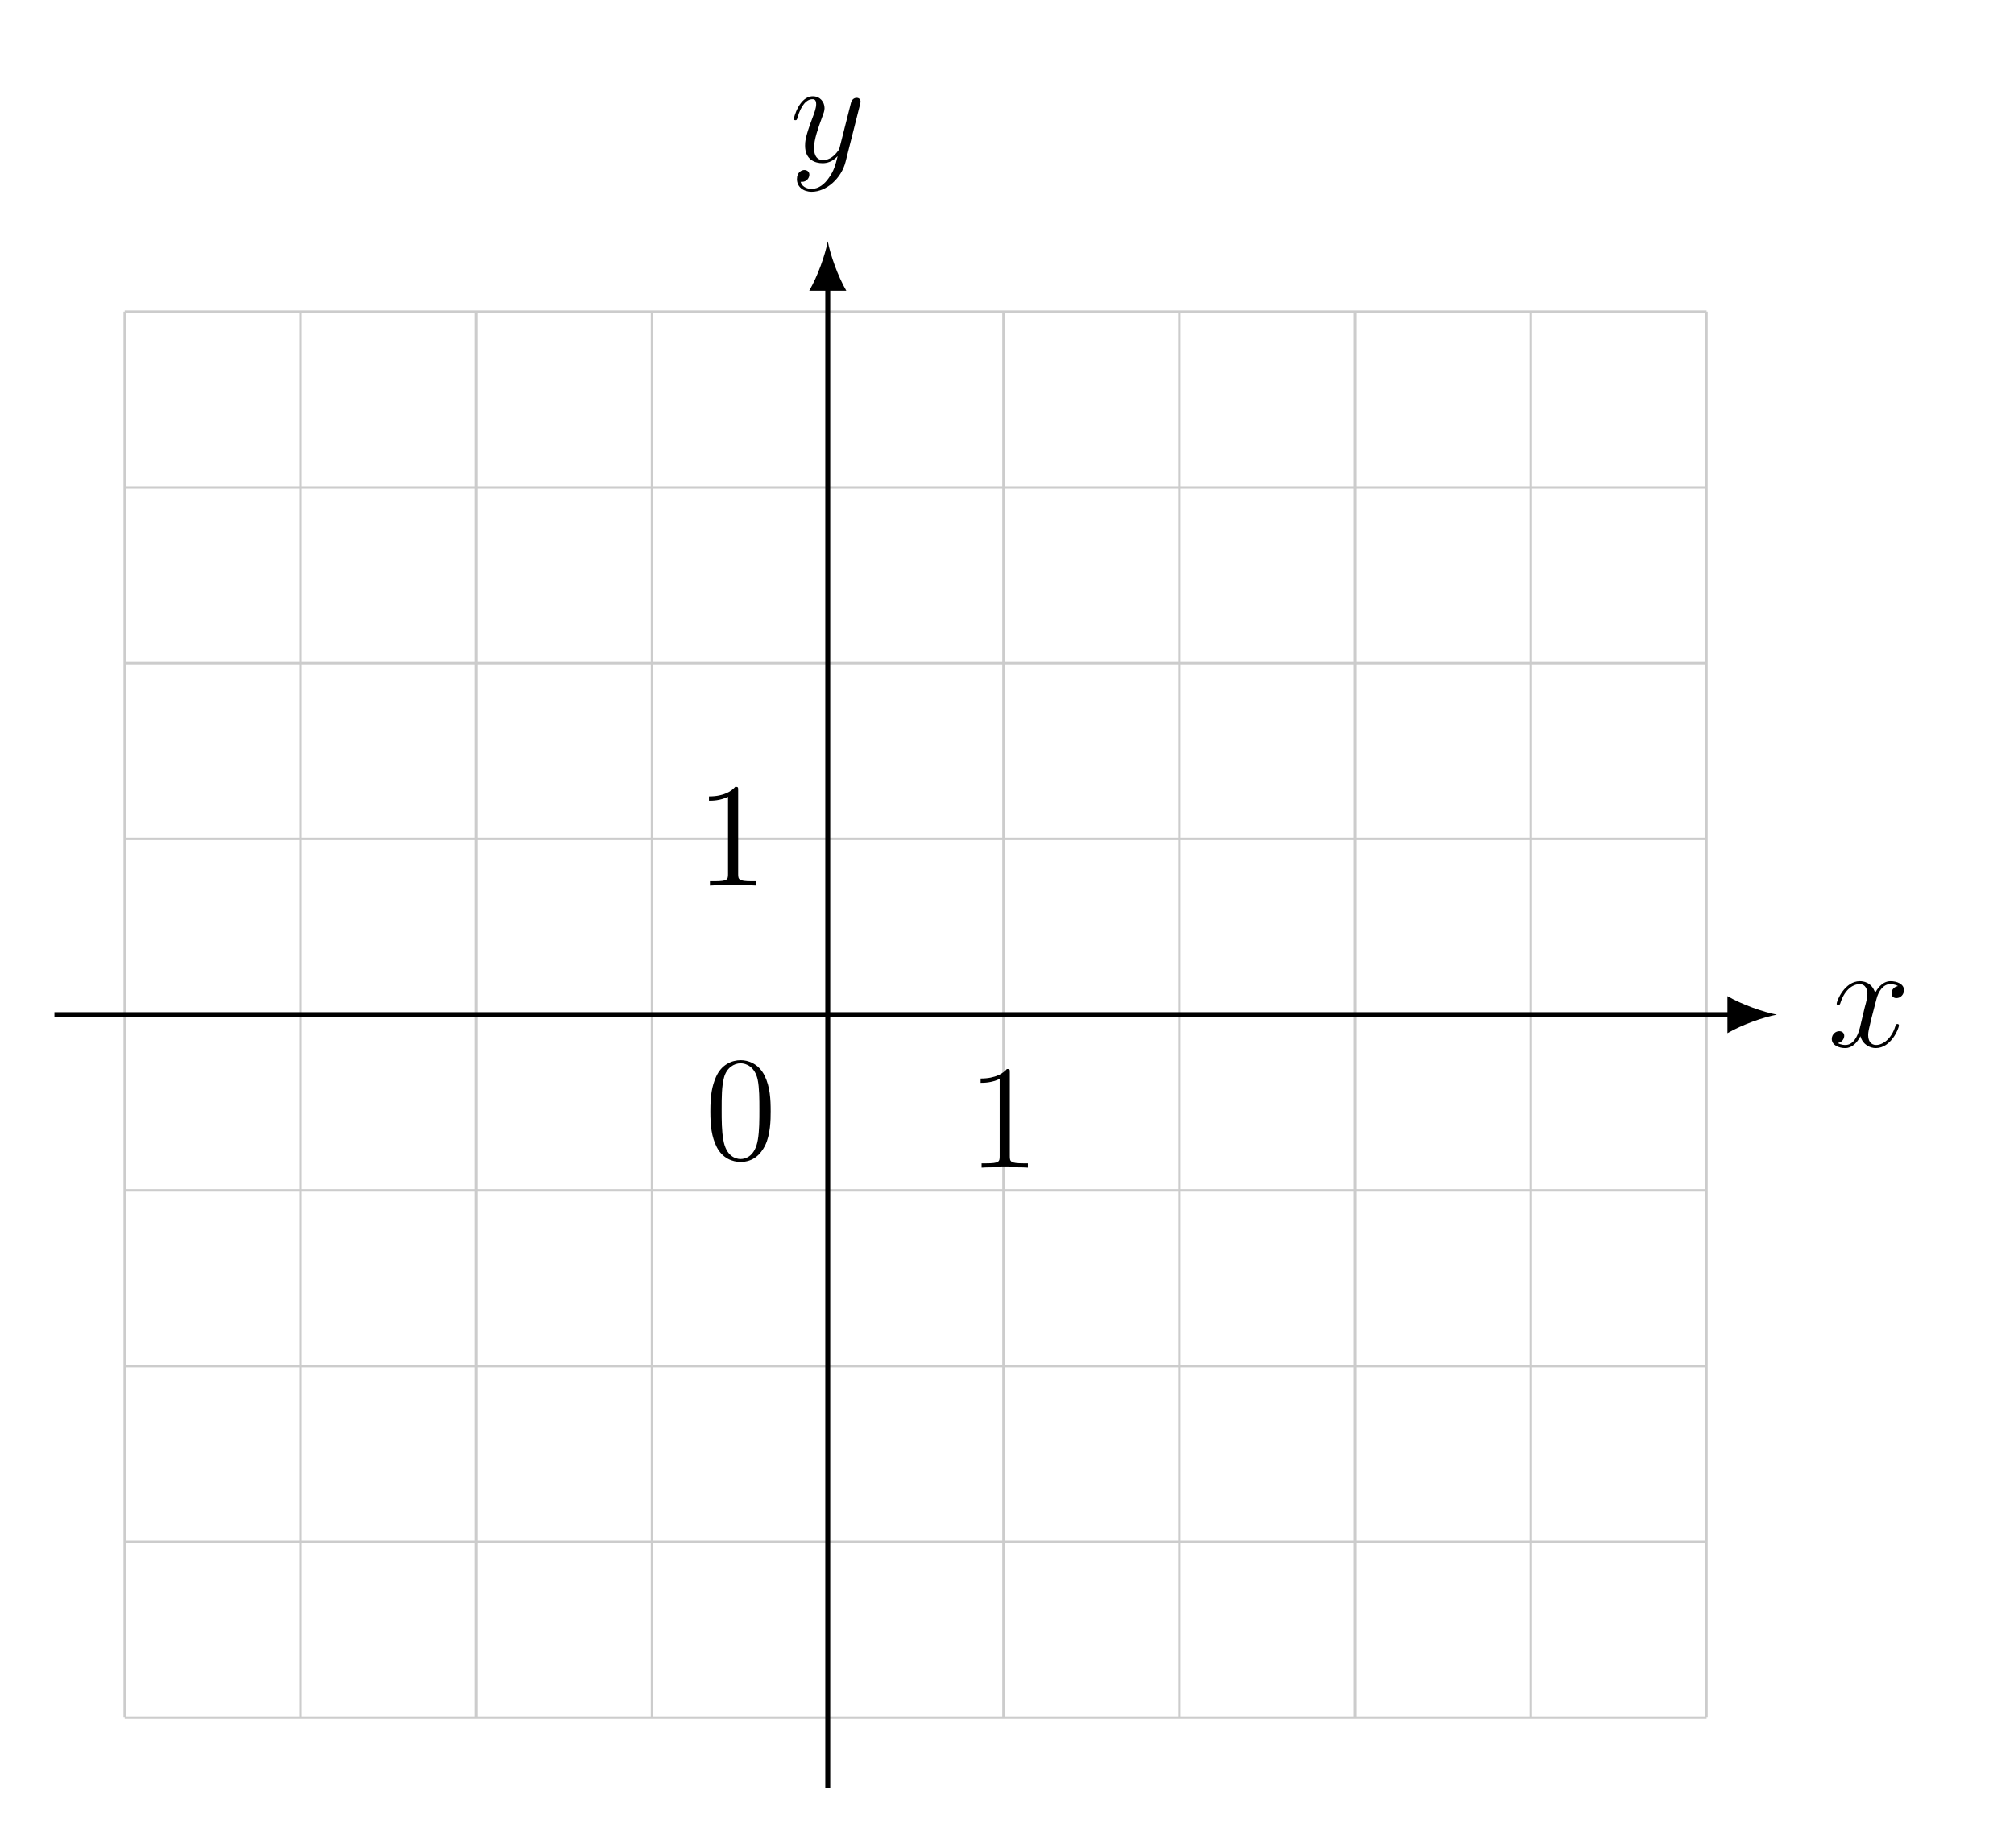
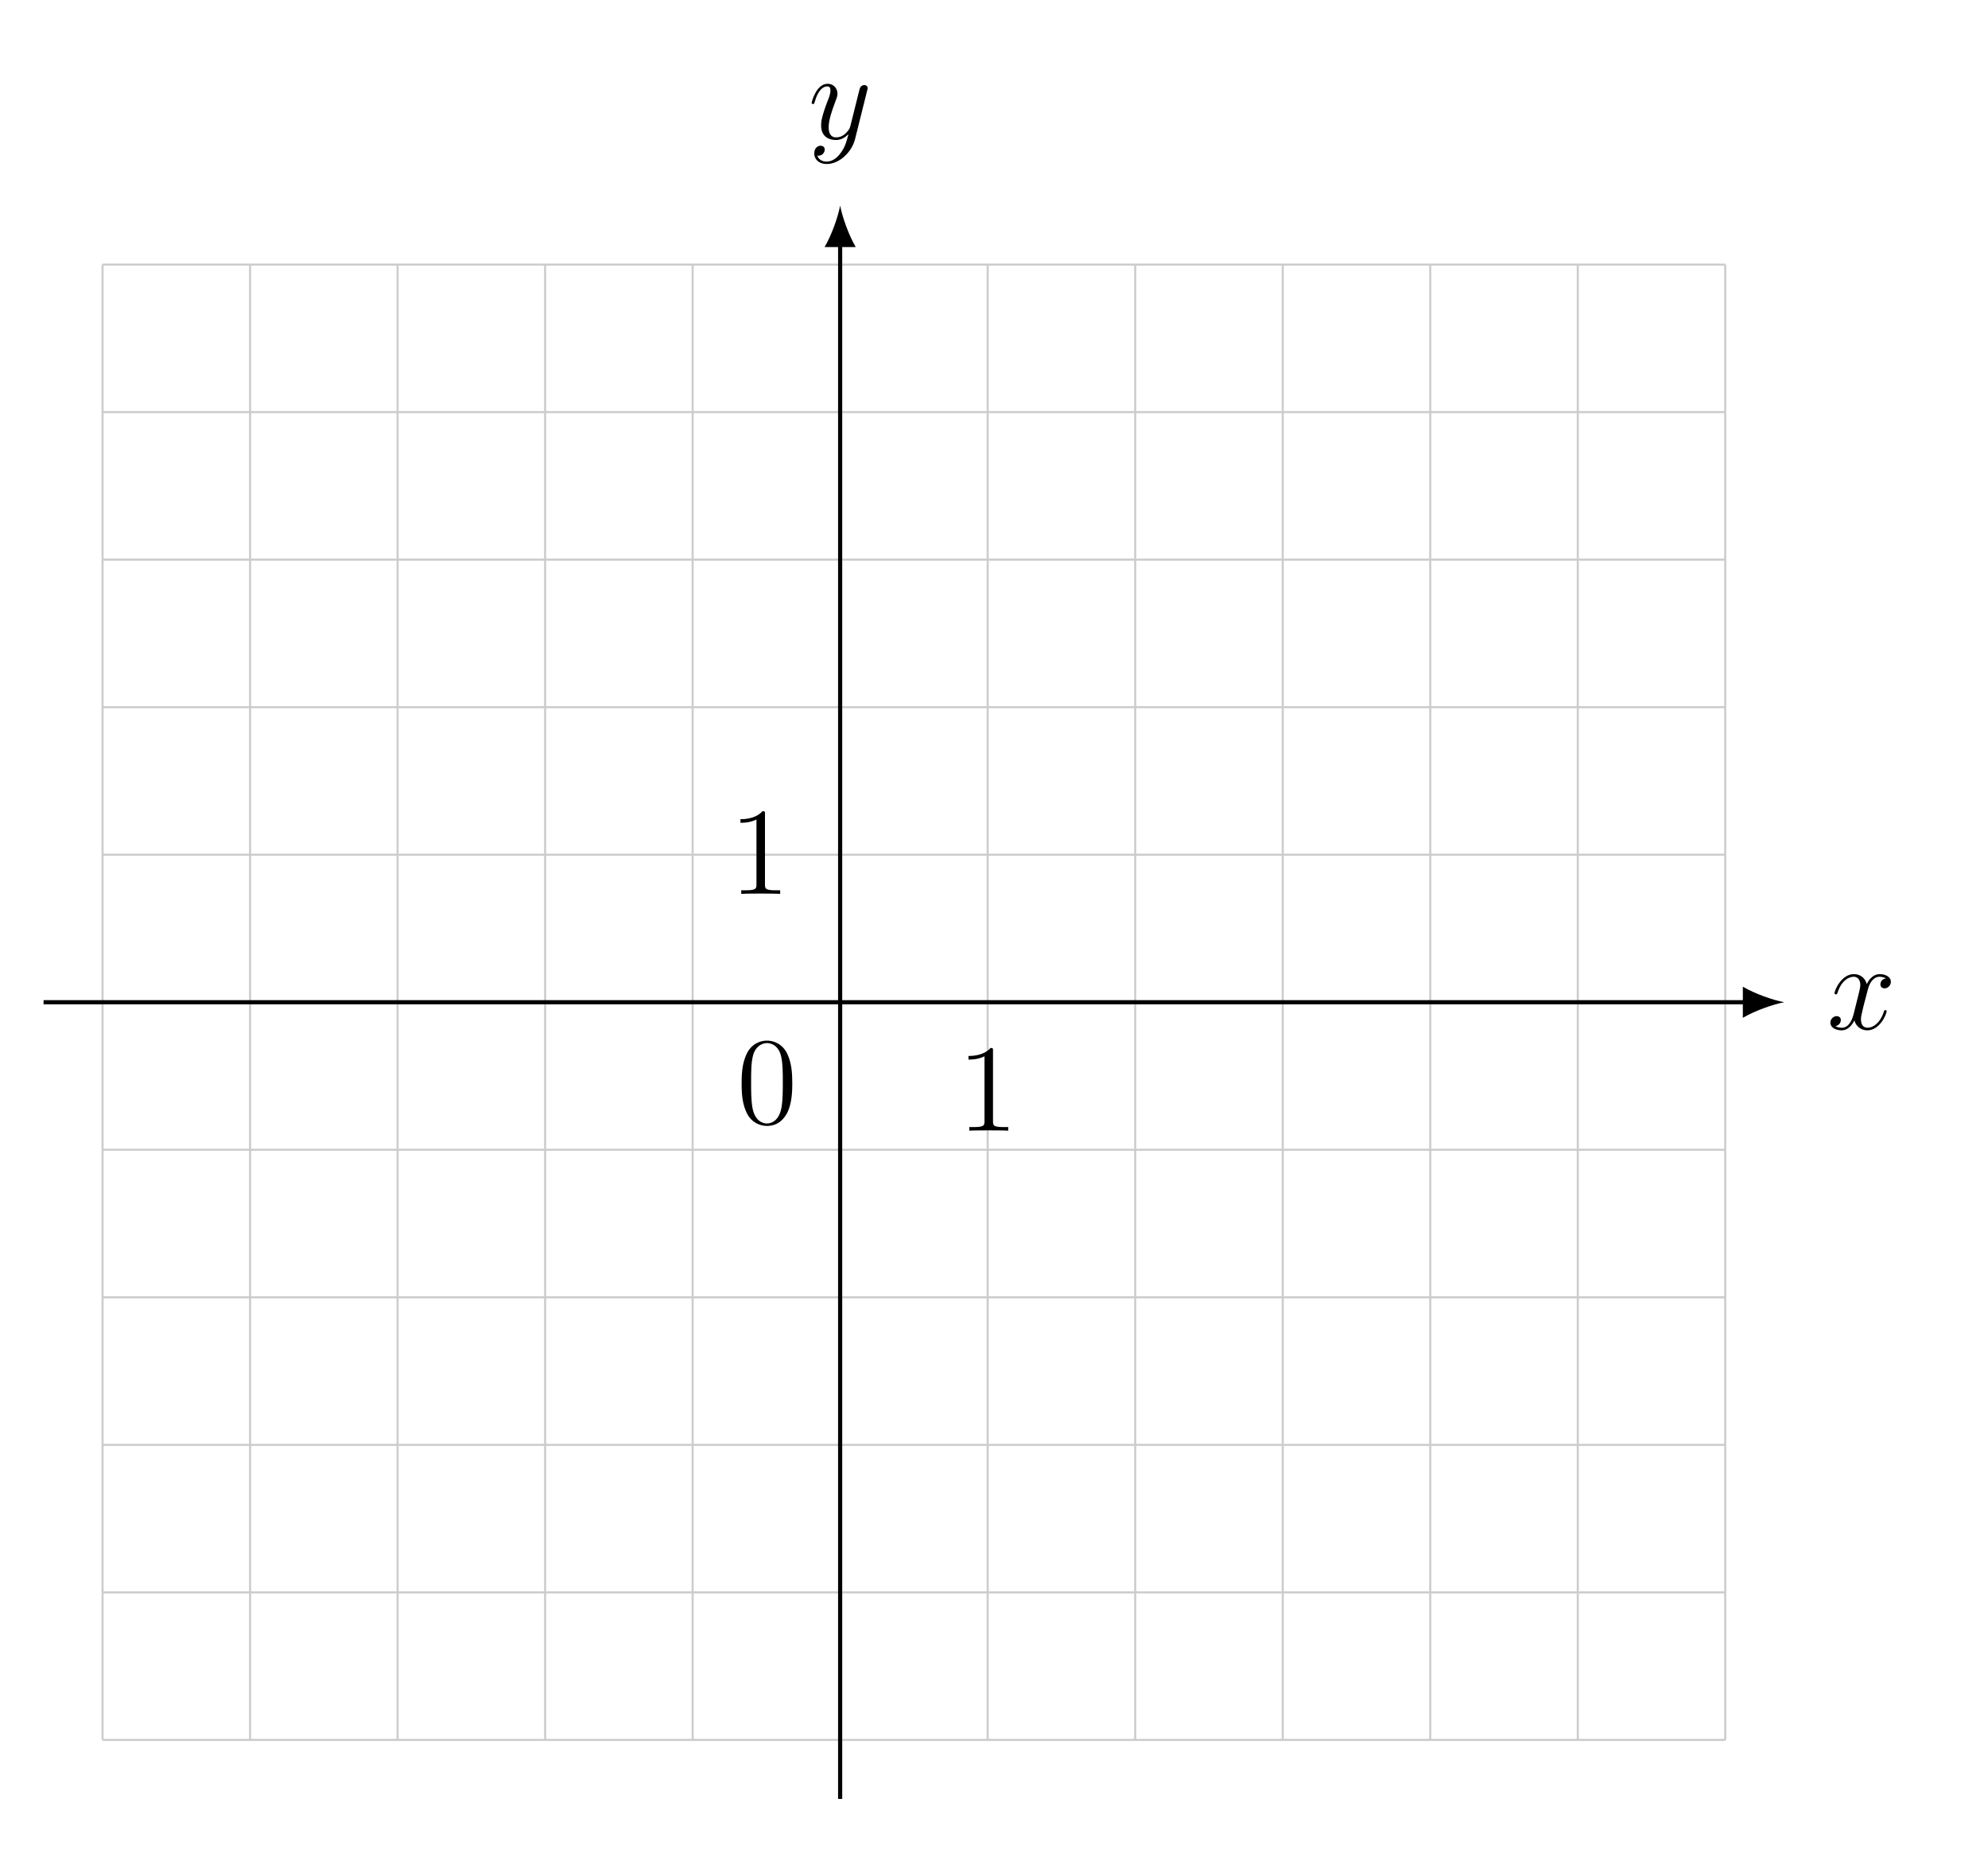
- <svg xmlns="http://www.w3.org/2000/svg" xmlns:xlink="http://www.w3.org/1999/xlink" data-source-hash="1454d83c20a7" width="161.721pt" height="148.368pt" viewBox="0 0 161.721 148.368" version="1.2">
+ <svg xmlns="http://www.w3.org/2000/svg" xmlns:xlink="http://www.w3.org/1999/xlink" data-source-hash="adf80c60bf5f" width="190.068pt" height="176.714pt" viewBox="0 0 190.068 176.714" version="1.2">
  <defs>
    <g>
      <symbol overflow="visible" id="glyph0-0">
        <path style="stroke:none;" d="" />
      </symbol>
      <symbol overflow="visible" id="glyph0-1">
-         <path style="stroke:none;" d="M 5.719 -1.703 C 5.719 -1.766 5.672 -1.812 5.594 -1.812 C 5.484 -1.812 5.484 -1.75 5.438 -1.656 C 5.125 -0.609 4.422 -0.125 3.891 -0.125 C 3.484 -0.125 3.25 -0.422 3.25 -0.922 C 3.25 -1.172 3.297 -1.375 3.484 -2.156 L 3.906 -3.781 C 4.078 -4.484 4.484 -5.016 5.031 -5.016 C 5.031 -5.016 5.391 -5.016 5.641 -4.859 C 5.266 -4.781 5.125 -4.5 5.125 -4.281 C 5.125 -3.984 5.344 -3.891 5.516 -3.891 C 5.875 -3.891 6.125 -4.203 6.125 -4.531 C 6.125 -5.031 5.547 -5.25 5.047 -5.25 C 4.328 -5.25 3.922 -4.531 3.812 -4.312 C 3.531 -5.203 2.797 -5.25 2.578 -5.25 C 1.375 -5.25 0.719 -3.688 0.719 -3.422 C 0.719 -3.375 0.781 -3.328 0.859 -3.328 C 0.953 -3.328 0.969 -3.391 1 -3.438 C 1.406 -4.766 2.203 -5.016 2.547 -5.016 C 3.078 -5.016 3.188 -4.516 3.188 -4.234 C 3.188 -3.969 3.125 -3.688 2.969 -3.125 L 2.578 -1.484 C 2.391 -0.781 2.047 -0.125 1.422 -0.125 C 1.359 -0.125 1.062 -0.125 0.812 -0.281 C 1.234 -0.359 1.328 -0.719 1.328 -0.859 C 1.328 -1.094 1.156 -1.234 0.922 -1.234 C 0.641 -1.234 0.328 -0.984 0.328 -0.609 C 0.328 -0.109 0.891 0.125 1.406 0.125 C 1.969 0.125 2.375 -0.328 2.625 -0.828 C 2.828 -0.125 3.422 0.125 3.859 0.125 C 5.078 0.125 5.719 -1.438 5.719 -1.703 Z M 5.719 -1.703 " />
+         <path style="stroke:none;" d="M 5.703 -1.703 C 5.703 -1.766 5.656 -1.812 5.594 -1.812 C 5.484 -1.812 5.469 -1.75 5.438 -1.656 C 5.109 -0.609 4.422 -0.125 3.891 -0.125 C 3.469 -0.125 3.25 -0.422 3.25 -0.922 C 3.25 -1.172 3.297 -1.375 3.484 -2.156 L 3.906 -3.766 C 4.078 -4.484 4.484 -5 5.031 -5 C 5.031 -5 5.391 -5 5.641 -4.844 C 5.25 -4.781 5.109 -4.5 5.109 -4.266 C 5.109 -3.984 5.344 -3.891 5.5 -3.891 C 5.859 -3.891 6.109 -4.203 6.109 -4.516 C 6.109 -5.016 5.547 -5.25 5.047 -5.25 C 4.312 -5.25 3.906 -4.531 3.812 -4.297 C 3.531 -5.203 2.797 -5.25 2.578 -5.25 C 1.375 -5.25 0.719 -3.688 0.719 -3.422 C 0.719 -3.375 0.766 -3.312 0.859 -3.312 C 0.953 -3.312 0.969 -3.391 1 -3.438 C 1.406 -4.75 2.203 -5 2.547 -5 C 3.078 -5 3.188 -4.5 3.188 -4.219 C 3.188 -3.953 3.109 -3.688 2.969 -3.109 L 2.562 -1.484 C 2.391 -0.766 2.047 -0.125 1.422 -0.125 C 1.359 -0.125 1.062 -0.125 0.812 -0.281 C 1.234 -0.359 1.328 -0.719 1.328 -0.859 C 1.328 -1.094 1.156 -1.234 0.922 -1.234 C 0.641 -1.234 0.328 -0.984 0.328 -0.609 C 0.328 -0.109 0.891 0.125 1.406 0.125 C 1.969 0.125 2.375 -0.328 2.625 -0.828 C 2.812 -0.125 3.406 0.125 3.859 0.125 C 5.062 0.125 5.703 -1.438 5.703 -1.703 Z M 5.703 -1.703 " />
      </symbol>
      <symbol overflow="visible" id="glyph0-2">
-         <path style="stroke:none;" d="M 5.656 -4.625 C 5.672 -4.688 5.688 -4.766 5.688 -4.828 C 5.688 -5.016 5.547 -5.125 5.375 -5.125 C 5.266 -5.125 5.016 -5.078 4.922 -4.734 L 4.031 -1.219 C 3.984 -1.016 3.984 -0.984 3.875 -0.859 C 3.641 -0.531 3.25 -0.125 2.672 -0.125 C 2.016 -0.125 1.953 -0.781 1.953 -1.094 C 1.953 -1.781 2.281 -2.688 2.594 -3.547 C 2.719 -3.891 2.797 -4.062 2.797 -4.297 C 2.797 -4.797 2.438 -5.25 1.859 -5.25 C 0.766 -5.25 0.328 -3.531 0.328 -3.422 C 0.328 -3.375 0.375 -3.328 0.453 -3.328 C 0.562 -3.328 0.578 -3.375 0.625 -3.531 C 0.906 -4.531 1.359 -5.016 1.828 -5.016 C 1.922 -5.016 2.125 -5.016 2.125 -4.625 C 2.125 -4.312 2 -3.969 1.828 -3.516 C 1.234 -1.953 1.234 -1.562 1.234 -1.281 C 1.234 -0.141 2.047 0.125 2.641 0.125 C 2.984 0.125 3.422 0.016 3.828 -0.422 L 3.844 -0.422 C 3.672 0.281 3.547 0.75 3.125 1.328 C 2.812 1.781 2.344 2.188 1.766 2.188 C 1.625 2.188 1.047 2.172 0.875 1.625 C 0.906 1.625 0.984 1.625 0.984 1.625 C 1.344 1.625 1.578 1.328 1.578 1.047 C 1.578 0.781 1.359 0.672 1.172 0.672 C 0.984 0.672 0.578 0.828 0.578 1.406 C 0.578 2.016 1.078 2.422 1.766 2.422 C 2.953 2.422 4.156 1.328 4.484 0.016 Z M 5.656 -4.625 " />
+         <path style="stroke:none;" d="M 5.641 -4.625 C 5.656 -4.688 5.688 -4.75 5.688 -4.828 C 5.688 -5 5.547 -5.125 5.359 -5.125 C 5.25 -5.125 5 -5.078 4.906 -4.719 L 4.031 -1.219 C 3.969 -1.016 3.969 -0.984 3.875 -0.859 C 3.641 -0.516 3.25 -0.125 2.672 -0.125 C 2.016 -0.125 1.953 -0.766 1.953 -1.094 C 1.953 -1.766 2.266 -2.688 2.594 -3.547 C 2.719 -3.891 2.797 -4.062 2.797 -4.297 C 2.797 -4.797 2.438 -5.25 1.859 -5.25 C 0.766 -5.25 0.328 -3.516 0.328 -3.422 C 0.328 -3.375 0.375 -3.312 0.453 -3.312 C 0.562 -3.312 0.578 -3.359 0.625 -3.531 C 0.906 -4.531 1.359 -5 1.812 -5 C 1.922 -5 2.125 -5 2.125 -4.609 C 2.125 -4.297 2 -3.953 1.812 -3.5 C 1.234 -1.953 1.234 -1.562 1.234 -1.266 C 1.234 -0.141 2.047 0.125 2.641 0.125 C 2.984 0.125 3.406 0.016 3.828 -0.422 L 3.844 -0.422 C 3.656 0.281 3.547 0.75 3.125 1.328 C 2.812 1.781 2.344 2.188 1.766 2.188 C 1.609 2.188 1.047 2.172 0.875 1.609 C 0.906 1.625 0.984 1.625 0.984 1.625 C 1.344 1.625 1.578 1.312 1.578 1.047 C 1.578 0.766 1.359 0.672 1.172 0.672 C 0.984 0.672 0.578 0.828 0.578 1.406 C 0.578 2.016 1.078 2.422 1.766 2.422 C 2.953 2.422 4.156 1.328 4.484 0.016 Z M 5.641 -4.625 " />
      </symbol>
      <symbol overflow="visible" id="glyph1-0">
        <path style="stroke:none;" d="" />
      </symbol>
      <symbol overflow="visible" id="glyph1-1">
-         <path style="stroke:none;" d="M 5.328 -3.812 C 5.328 -4.797 5.281 -5.766 4.844 -6.672 C 4.359 -7.656 3.5 -7.922 2.922 -7.922 C 2.219 -7.922 1.375 -7.578 0.938 -6.578 C 0.609 -5.828 0.484 -5.094 0.484 -3.812 C 0.484 -2.656 0.578 -1.781 1 -0.938 C 1.469 -0.031 2.281 0.25 2.906 0.25 C 3.938 0.25 4.531 -0.375 4.875 -1.062 C 5.312 -1.953 5.328 -3.125 5.328 -3.812 Z M 4.422 -3.953 C 4.422 -3.156 4.422 -2.25 4.297 -1.531 C 4.078 -0.219 3.328 0.016 2.906 0.016 C 2.531 0.016 1.75 -0.203 1.531 -1.5 C 1.391 -2.219 1.391 -3.125 1.391 -3.953 C 1.391 -4.922 1.391 -5.812 1.578 -6.516 C 1.781 -7.312 2.391 -7.672 2.906 -7.672 C 3.359 -7.672 4.047 -7.406 4.281 -6.375 C 4.422 -5.703 4.422 -4.766 4.422 -3.953 Z M 4.422 -3.953 " />
+         <path style="stroke:none;" d="M 5.328 -3.812 C 5.328 -4.797 5.266 -5.75 4.844 -6.656 C 4.359 -7.641 3.5 -7.906 2.906 -7.906 C 2.219 -7.906 1.375 -7.562 0.938 -6.578 C 0.609 -5.828 0.484 -5.094 0.484 -3.812 C 0.484 -2.656 0.578 -1.781 1 -0.938 C 1.469 -0.031 2.281 0.25 2.906 0.25 C 3.938 0.25 4.531 -0.375 4.875 -1.062 C 5.297 -1.953 5.328 -3.109 5.328 -3.812 Z M 4.422 -3.953 C 4.422 -3.156 4.422 -2.25 4.297 -1.516 C 4.062 -0.219 3.312 0.016 2.906 0.016 C 2.516 0.016 1.75 -0.203 1.516 -1.5 C 1.391 -2.219 1.391 -3.109 1.391 -3.953 C 1.391 -4.922 1.391 -5.797 1.578 -6.5 C 1.781 -7.297 2.391 -7.672 2.906 -7.672 C 3.359 -7.672 4.047 -7.391 4.266 -6.375 C 4.422 -5.703 4.422 -4.75 4.422 -3.953 Z M 4.422 -3.953 " />
      </symbol>
      <symbol overflow="visible" id="glyph1-2">
-         <path style="stroke:none;" d="M 4.875 0 L 4.875 -0.344 L 4.516 -0.344 C 3.469 -0.344 3.422 -0.484 3.422 -0.922 L 3.422 -7.625 C 3.422 -7.906 3.422 -7.922 3.188 -7.922 C 2.906 -7.594 2.312 -7.156 1.078 -7.156 L 1.078 -6.812 C 1.359 -6.812 1.953 -6.812 2.609 -7.125 L 2.609 -0.922 C 2.609 -0.484 2.578 -0.344 1.531 -0.344 L 1.156 -0.344 L 1.156 0 C 1.469 -0.031 2.625 -0.031 3.031 -0.031 C 3.422 -0.031 4.562 -0.031 4.875 0 Z M 4.875 0 " />
+         <path style="stroke:none;" d="M 4.875 0 L 4.875 -0.344 L 4.5 -0.344 C 3.453 -0.344 3.422 -0.484 3.422 -0.922 L 3.422 -7.625 C 3.422 -7.891 3.422 -7.906 3.188 -7.906 C 2.906 -7.594 2.312 -7.141 1.078 -7.141 L 1.078 -6.797 C 1.359 -6.797 1.953 -6.797 2.609 -7.109 L 2.609 -0.922 C 2.609 -0.484 2.562 -0.344 1.516 -0.344 L 1.156 -0.344 L 1.156 0 C 1.469 -0.031 2.625 -0.031 3.016 -0.031 C 3.406 -0.031 4.547 -0.031 4.875 0 Z M 4.875 0 " />
      </symbol>
    </g>
  </defs>
  <g id="surface1">
-     <path style="fill:none;stroke-width:0.199;stroke-linecap:butt;stroke-linejoin:miter;stroke:rgb(79.999%,79.999%,79.999%);stroke-opacity:1;stroke-miterlimit:10;" d="M -56.693 -56.695 L 70.868 -56.695 M -56.693 -42.522 L 70.868 -42.522 M -56.693 -28.348 L 70.868 -28.348 M -56.693 -14.175 L 70.868 -14.175 M -56.693 -0.002 L 70.868 -0.002 M -56.693 14.172 L 70.868 14.172 M -56.693 28.345 L 70.868 28.345 M -56.693 42.519 L 70.868 42.519 M -56.693 56.688 L 70.868 56.688 M -56.693 -56.695 L -56.693 56.692 M -42.519 -56.695 L -42.519 56.692 M -28.346 -56.695 L -28.346 56.692 M -14.172 -56.695 L -14.172 56.692 M 0.001 -56.695 L 0.001 56.692 M 14.174 -56.695 L 14.174 56.692 M 28.348 -56.695 L 28.348 56.692 M 42.521 -56.695 L 42.521 56.692 M 56.695 -56.695 L 56.695 56.692 M 70.86 -56.695 L 70.86 56.692 " transform="matrix(0.995758,0,0,-0.995758,66.46781,81.47494)" />
-     <path style="fill:none;stroke-width:0.399;stroke-linecap:butt;stroke-linejoin:miter;stroke:rgb(0%,0%,0%);stroke-opacity:1;stroke-miterlimit:10;" d="M -62.361 -0.002 L 72.951 -0.002 " transform="matrix(0.995758,0,0,-0.995758,66.46781,81.47494)" />
-     <path style=" stroke:none;fill-rule:nonzero;fill:rgb(0%,0%,0%);fill-opacity:1;" d="M 142.68 81.477 C 141.621 81.277 139.902 80.68 138.711 79.988 L 138.711 82.965 C 139.902 82.27 141.621 81.672 142.68 81.477 " />
+     <path style="fill:none;stroke-width:0.199;stroke-linecap:butt;stroke-linejoin:miter;stroke:rgb(79.999%,79.999%,79.999%);stroke-opacity:1;stroke-miterlimit:10;" d="M -70.867 -70.867 L 85.042 -70.867 M -70.867 -56.693 L 85.042 -56.693 M -70.867 -42.522 L 85.042 -42.522 M -70.867 -28.347 L 85.042 -28.347 M -70.867 -14.173 L 85.042 -14.173 M -70.867 0.002 L 85.042 0.002 M -70.867 14.173 L 85.042 14.173 M -70.867 28.347 L 85.042 28.347 M -70.867 42.522 L 85.042 42.522 M -70.867 56.693 L 85.042 56.693 M -70.867 70.863 L 85.042 70.863 M -70.867 -70.867 L -70.867 70.867 M -56.693 -70.867 L -56.693 70.867 M -42.522 -70.867 L -42.522 70.867 M -28.347 -70.867 L -28.347 70.867 M -14.173 -70.867 L -14.173 70.867 M -0.002 -70.867 L -0.002 70.867 M 14.173 -70.867 L 14.173 70.867 M 28.347 -70.867 L 28.347 70.867 M 42.522 -70.867 L 42.522 70.867 M 56.693 -70.867 L 56.693 70.867 M 70.867 -70.867 L 70.867 70.867 M 85.034 -70.867 L 85.034 70.867 " transform="matrix(0.99512,0,0,-0.99512,80.32612,95.81443)" />
+     <path style="fill:none;stroke-width:0.399;stroke-linecap:butt;stroke-linejoin:miter;stroke:rgb(0%,0%,0%);stroke-opacity:1;stroke-miterlimit:10;" d="M -76.536 0.002 L 87.122 0.002 " transform="matrix(0.99512,0,0,-0.99512,80.32612,95.81443)" />
+     <path style=" stroke:none;fill-rule:nonzero;fill:rgb(0%,0%,0%);fill-opacity:1;" d="M 170.594 95.812 C 169.535 95.617 167.816 95.02 166.629 94.328 L 166.629 97.301 C 167.816 96.609 169.535 96.012 170.594 95.812 " />
    <g style="fill:rgb(0%,0%,0%);fill-opacity:1;">
-       <use xlink:href="#glyph0-1" x="146.762" y="84.037" />
+       <use xlink:href="#glyph0-1" x="174.672" y="98.376" />
    </g>
-     <path style="fill:none;stroke-width:0.399;stroke-linecap:butt;stroke-linejoin:miter;stroke:rgb(0%,0%,0%);stroke-opacity:1;stroke-miterlimit:10;" d="M 0.001 -62.364 L 0.001 58.775 " transform="matrix(0.995758,0,0,-0.995758,66.46781,81.47494)" />
-     <path style=" stroke:none;fill-rule:nonzero;fill:rgb(0%,0%,0%);fill-opacity:1;" d="M 66.469 19.375 C 66.27 20.434 65.676 22.152 64.98 23.344 L 67.957 23.344 C 67.262 22.152 66.668 20.434 66.469 19.375 " />
+     <path style="fill:none;stroke-width:0.399;stroke-linecap:butt;stroke-linejoin:miter;stroke:rgb(0%,0%,0%);stroke-opacity:1;stroke-miterlimit:10;" d="M -0.002 -76.536 L -0.002 72.952 " transform="matrix(0.99512,0,0,-0.99512,80.32612,95.81443)" />
+     <path style=" stroke:none;fill-rule:nonzero;fill:rgb(0%,0%,0%);fill-opacity:1;" d="M 80.324 19.652 C 80.129 20.711 79.531 22.426 78.84 23.617 L 81.812 23.617 C 81.121 22.426 80.523 20.711 80.324 19.652 " />
    <g style="fill:rgb(0%,0%,0%);fill-opacity:1;">
-       <use xlink:href="#glyph0-2" x="63.413" y="12.979" />
+       <use xlink:href="#glyph0-2" x="77.272" y="13.259" />
    </g>
    <g style="fill:rgb(0%,0%,0%);fill-opacity:1;">
-       <use xlink:href="#glyph1-1" x="56.557" y="93.055" />
+       <use xlink:href="#glyph1-1" x="70.421" y="107.388" />
    </g>
    <g style="fill:rgb(0%,0%,0%);fill-opacity:1;">
-       <use xlink:href="#glyph1-2" x="77.667" y="93.761" />
+       <use xlink:href="#glyph1-2" x="91.517" y="108.092" />
    </g>
    <g style="fill:rgb(0%,0%,0%);fill-opacity:1;">
-       <use xlink:href="#glyph1-2" x="55.851" y="71.11" />
+       <use xlink:href="#glyph1-2" x="69.715" y="85.456" />
    </g>
  </g>
</svg>
